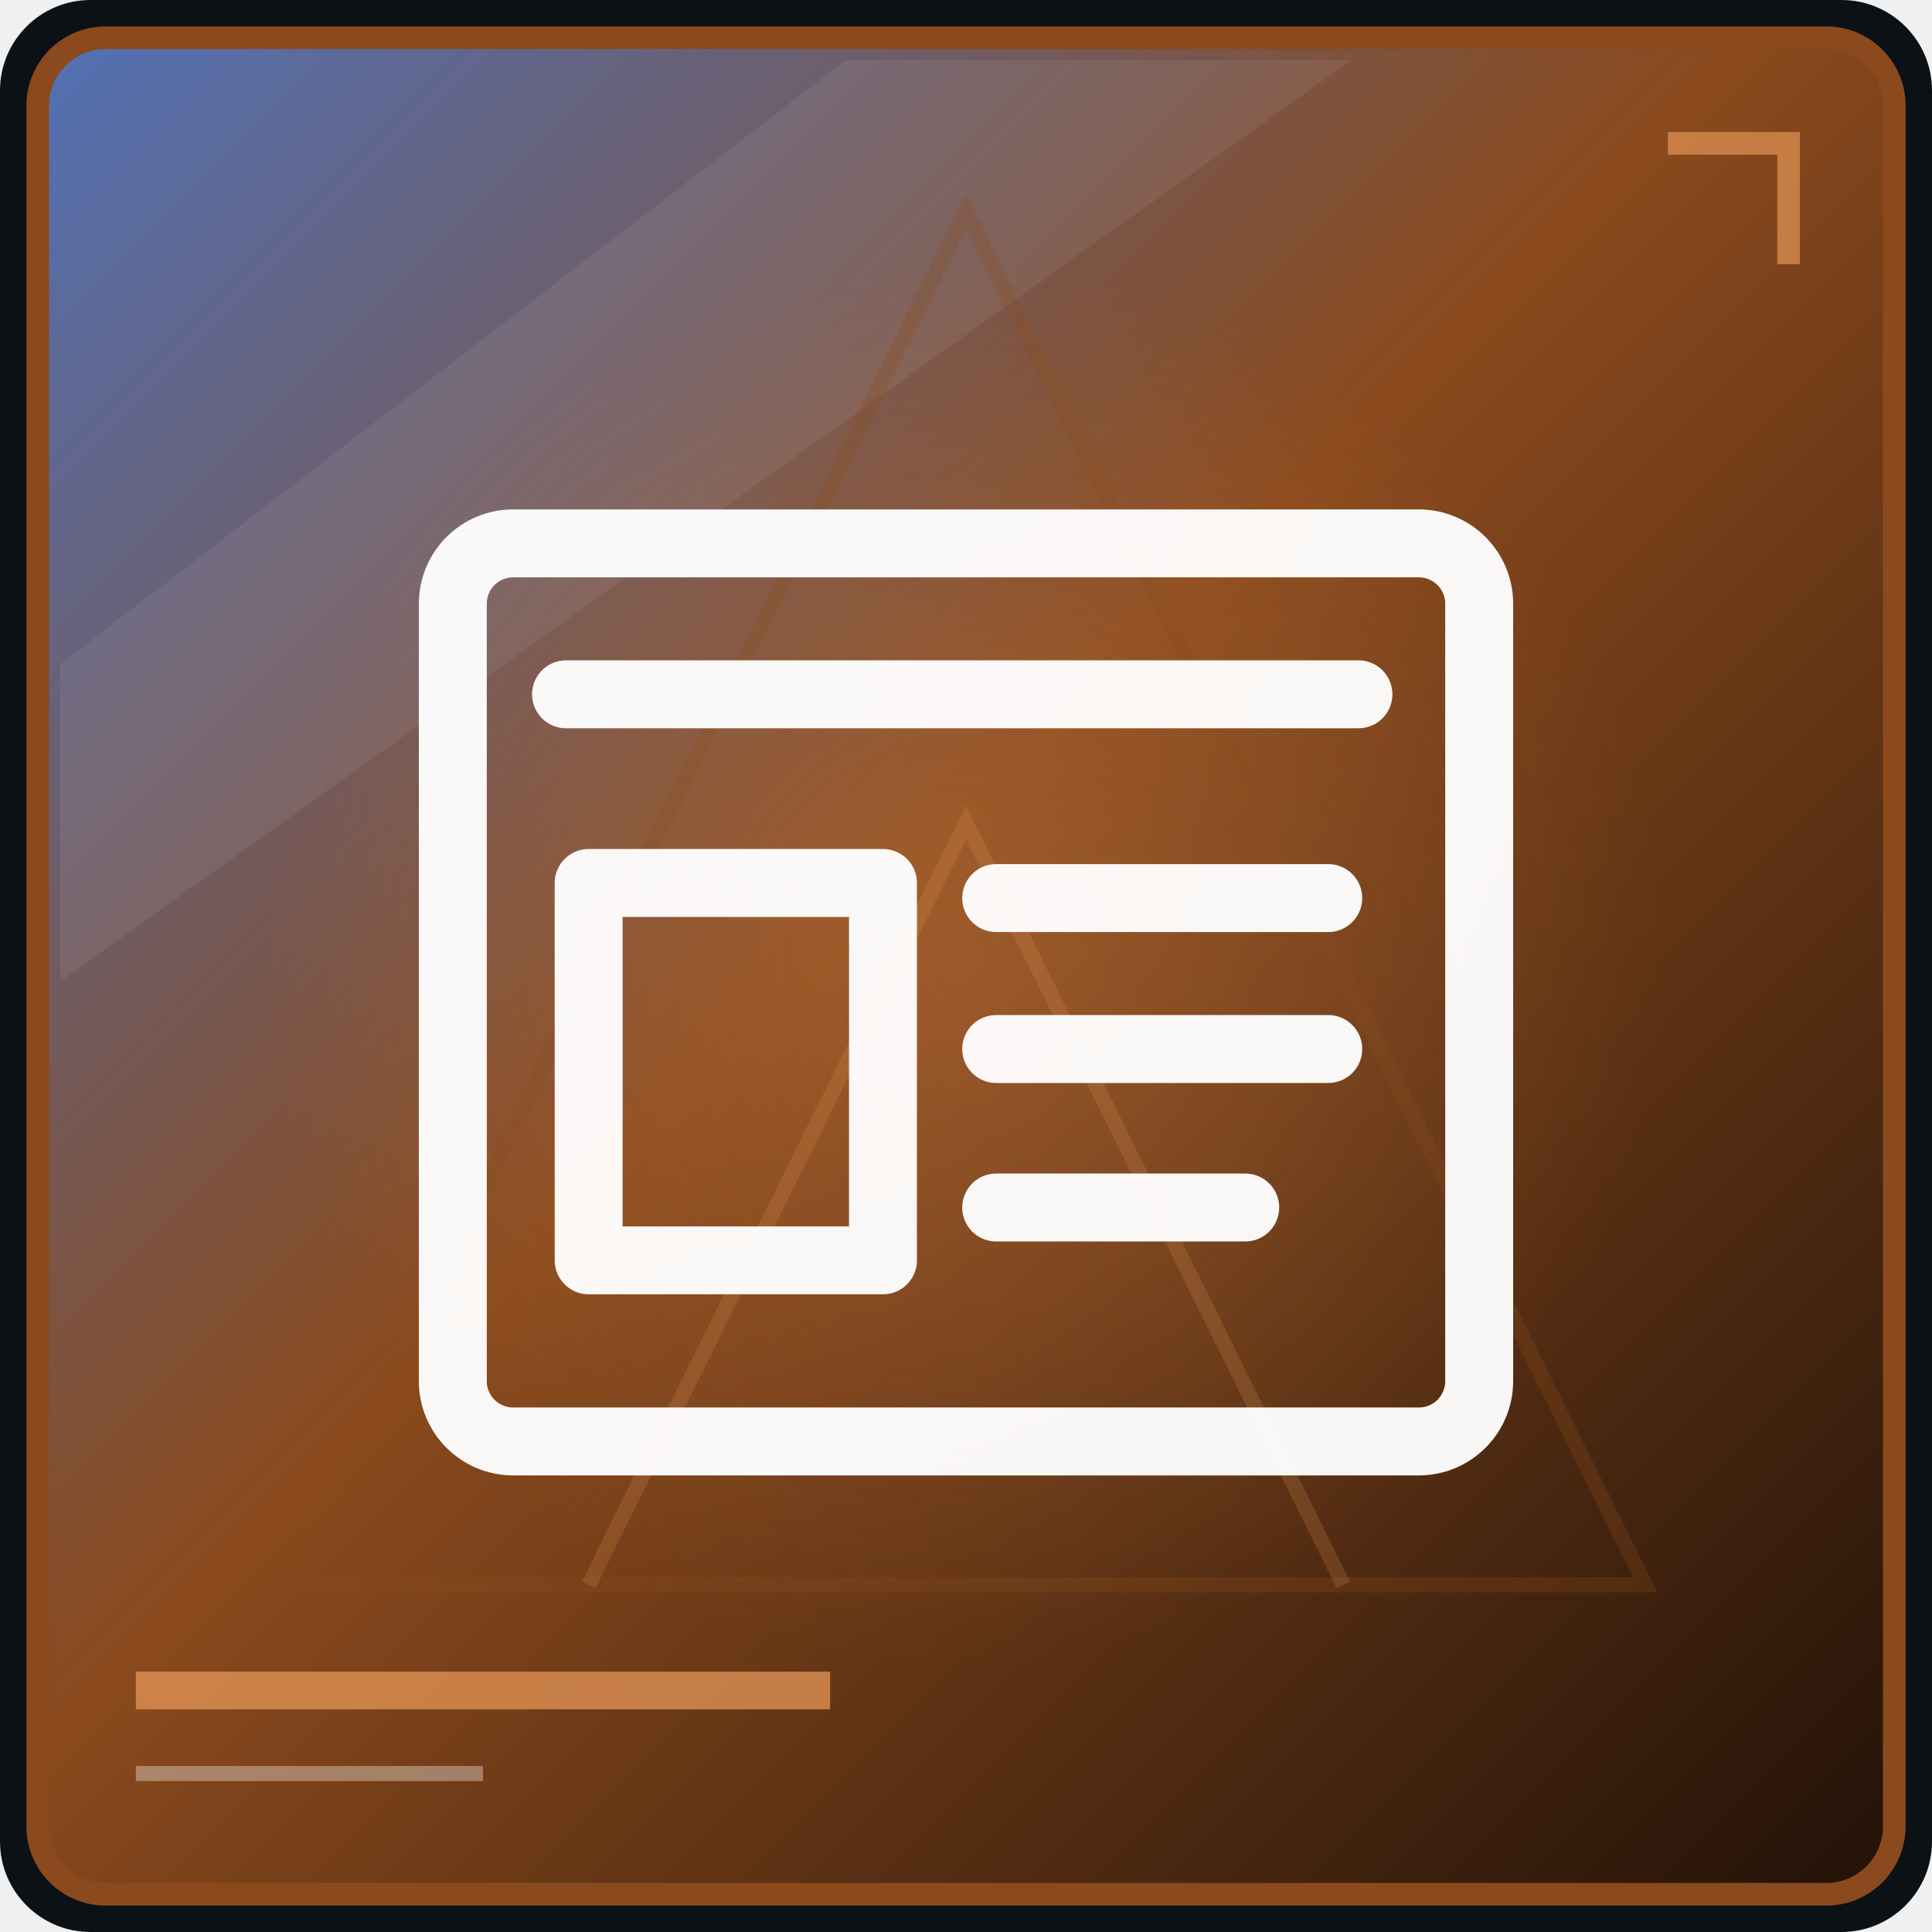
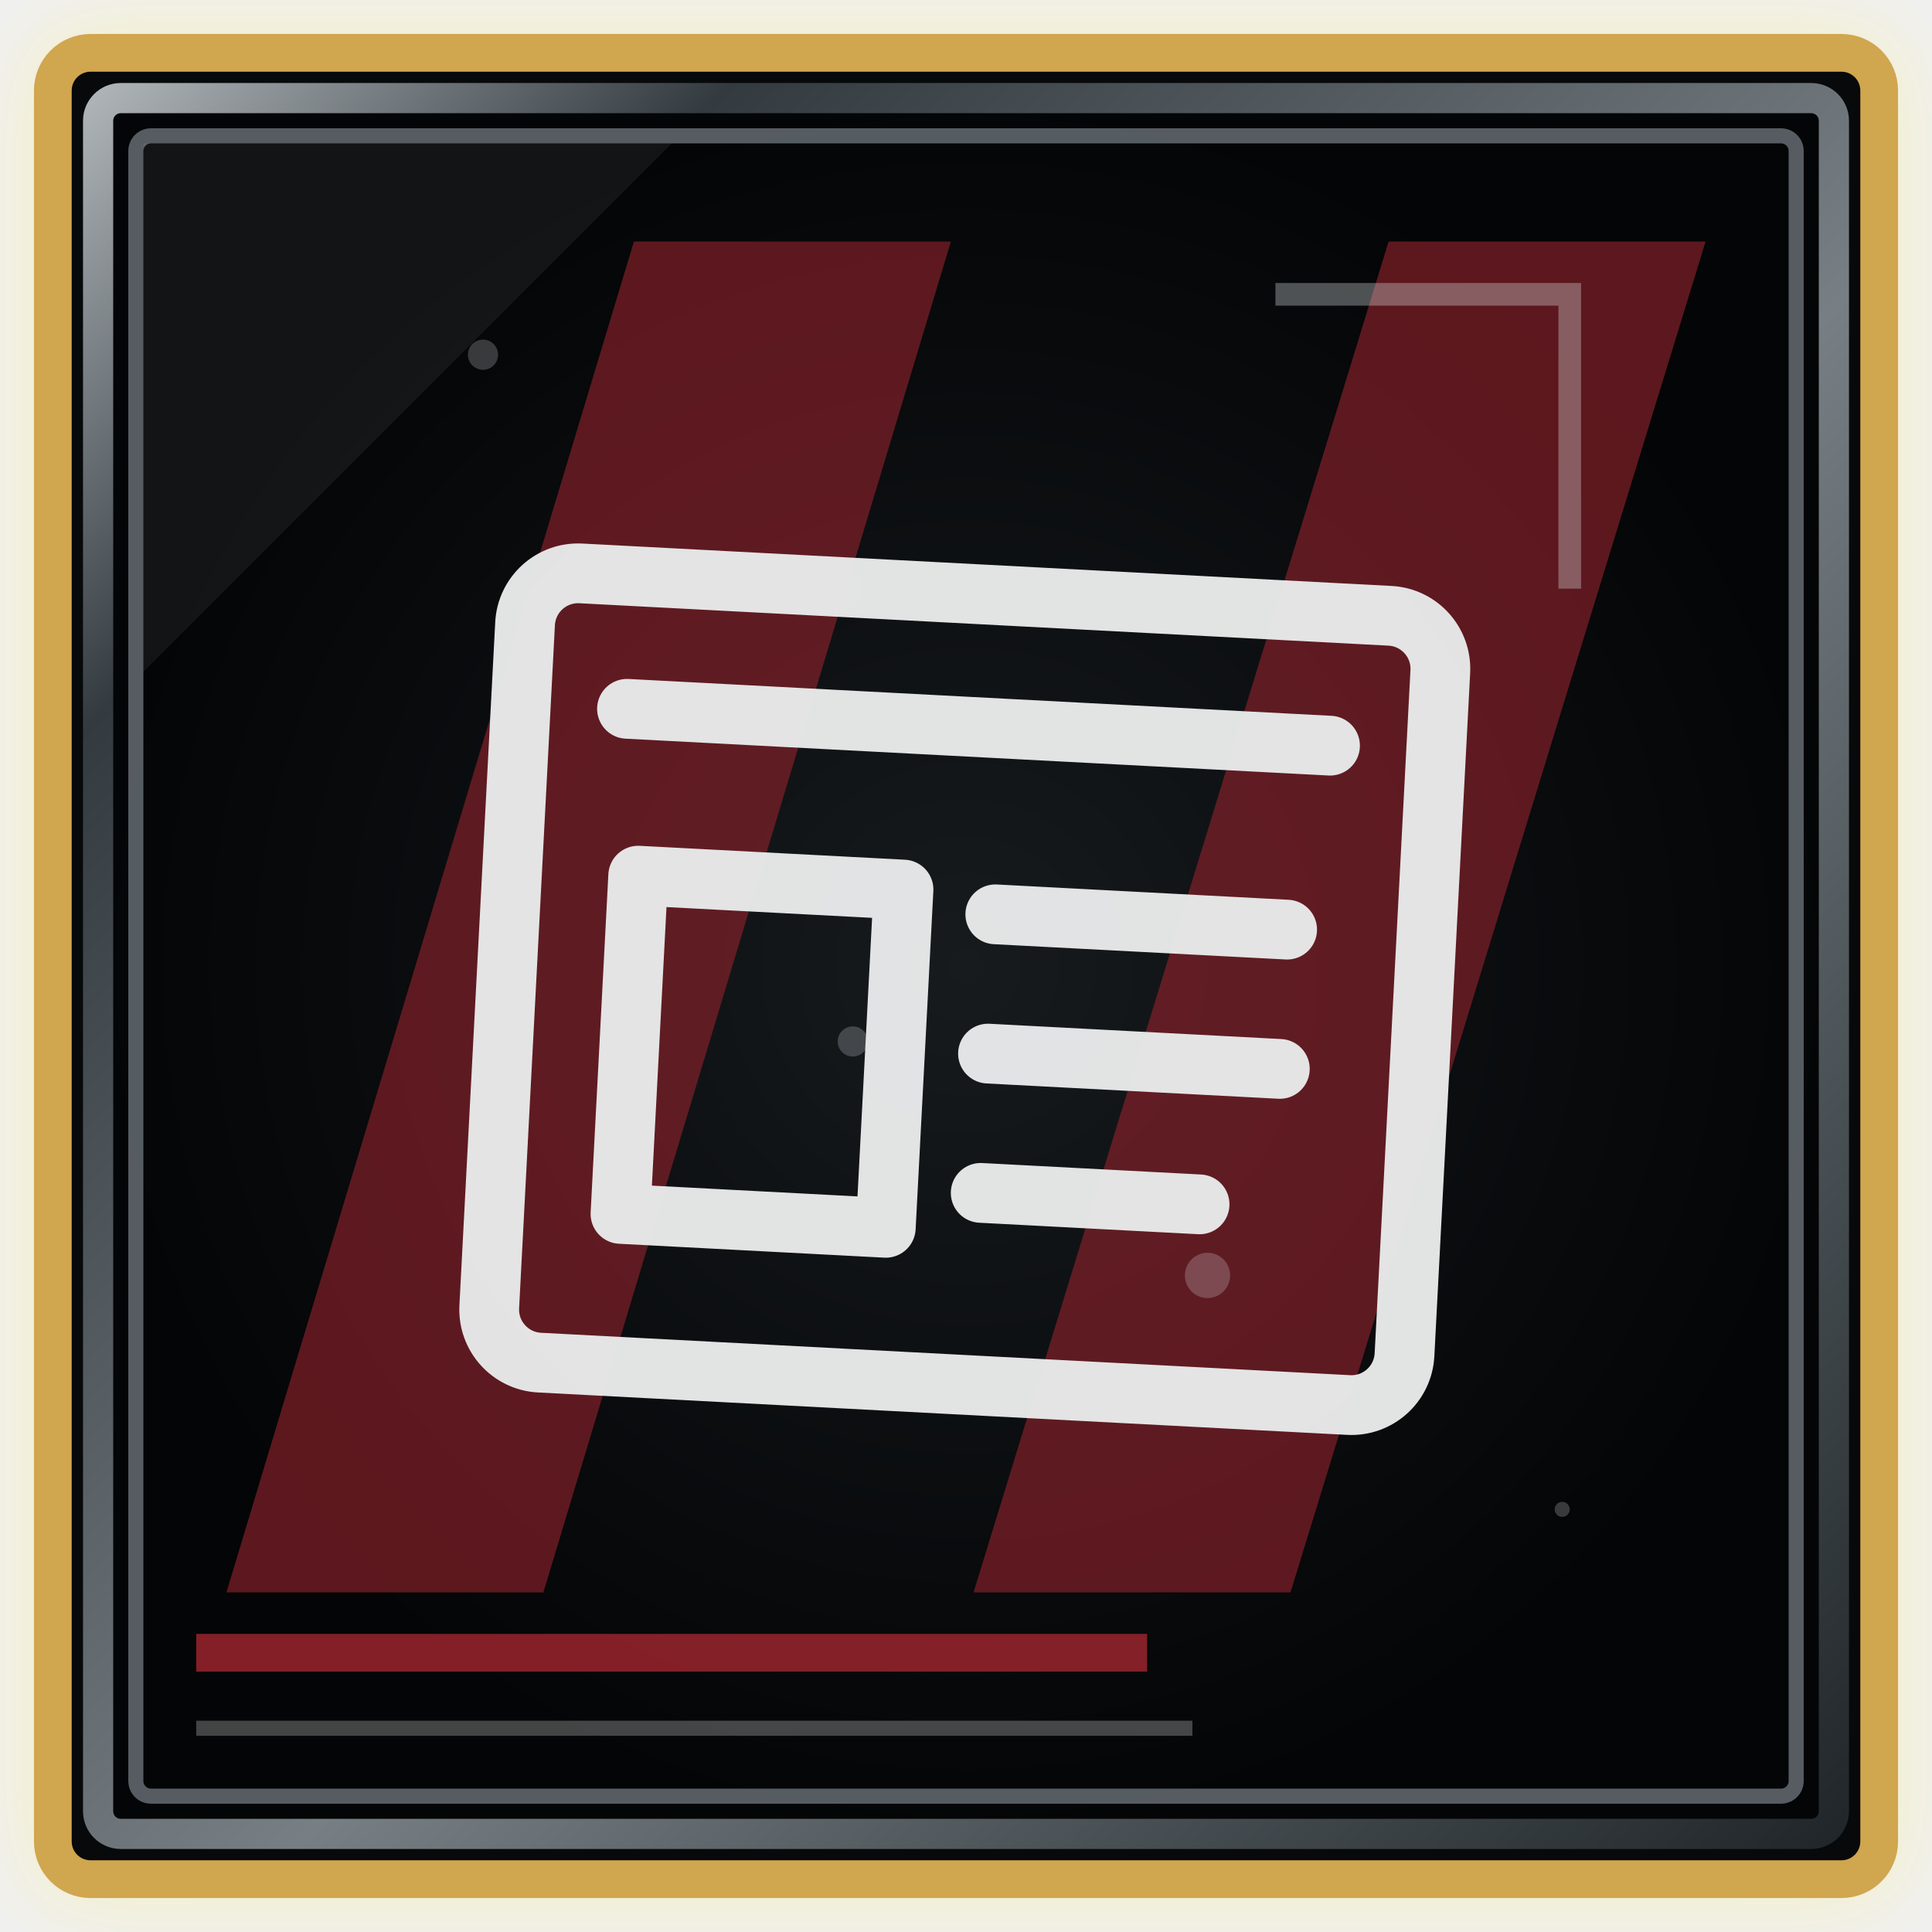
<svg xmlns="http://www.w3.org/2000/svg" width="256" height="256" viewBox="0 0 256 256">
  <defs>
-     <linearGradient id="bg88" x1="0" y1="0" x2="1" y2="1">
-       <stop stop-color="#5172b8" />
-       <stop offset=".46" stop-color="#8a4a1d" />
-       <stop offset="1" stop-color="#211108" />
+     <filter id="gold88" x="-45%" y="-45%" width="190%" height="190%">
+       <feGaussianBlur stdDeviation="6" result="b" />
+       <feColorMatrix in="b" type="matrix" values="1 0 0 0 .77  0 1 0 0 .48  0 0 1 0 .10  0 0 0 .65 0" />
+     </filter>
+     <linearGradient id="steel88" x1="0" y1="0" x2="1" y2="1">
+       <stop stop-color="#aeb4b8" />
+       <stop offset=".18" stop-color="#343b40" />
+       <stop offset=".56" stop-color="#777f84" />
+       <stop offset="1" stop-color="#20262a" />
    </linearGradient>
-     <radialGradient id="glow88">
-       <stop stop-color="#e29455" stop-opacity=".55" />
-       <stop offset="1" stop-color="#e29455" stop-opacity="0" />
+     <radialGradient id="v88">
+       <stop stop-color="#171b1e" />
+       <stop offset=".68" stop-color="#090b0d" />
+       <stop offset="1" stop-color="#040506" />
    </radialGradient>
  </defs>
-   <rect width="256" height="256" rx="12" fill="#0c1116" />
-   <rect x="5" y="5" width="246" height="246" rx="9" fill="url(#bg88)" stroke="#8a4a1d" stroke-width="3" />
-   <path d="M8 88 112 8h67L8 130Z" fill="#ffffff" opacity=".07" />
-   <circle cx="128" cy="128" r="92" fill="url(#glow88)" opacity=".48" />
-   <path d="M38 210 128 28l90 182Z" fill="none" stroke="#8a4a1d" stroke-width="2" opacity=".28" />
-   <path d="m78 210 50-101 50 101" fill="none" stroke="#e29455" stroke-width="2" opacity=".2" />
-   <g fill="none" stroke="#ffffff" stroke-width="9" stroke-linecap="round" stroke-linejoin="round" opacity=".96">
-     <rect x="60" y="72" width="136" height="119" rx="8" />
-     <path d="M75 92h105M78 117h39v50H78ZM132 119h44M132 139h44M132 160h33" />
+   <rect x="8" y="8" width="240" height="240" rx="5" fill="none" stroke="#d0a64f" stroke-width="6" filter="url(#gold88)" opacity=".88" />
+   <rect x="7" y="7" width="242" height="242" rx="5" fill="#07090a" stroke="#d0a64f" stroke-width="5" />
+   <rect x="13" y="13" width="230" height="230" rx="3" fill="url(#v88)" stroke="url(#steel88)" stroke-width="4" />
+   <rect x="18" y="18" width="220" height="220" rx="2" fill="none" stroke="#727a80" stroke-width="2" opacity=".75" />
+   <path d="M19 19h70L19 89Z" fill="#ffffff" opacity=".06" />
+   <path d="M30 211 84 32h42L72 211Zm99 0L184 32h42l-55 179Z" fill="#842029" opacity=".69" />
+   <circle cx="113" cy="138" r="2" fill="#d8dde0" opacity=".24" />
+   <circle cx="160" cy="169" r="3" fill="#d8dde0" opacity=".24" />
+   <circle cx="207" cy="200" r="1" fill="#d8dde0" opacity=".24" />
+   <circle cx="64" cy="47" r="2" fill="#d8dde0" opacity=".24" />
+   <circle cx="111" cy="78" r="3" fill="#d8dde0" opacity=".24" />
+   <path d="M169 39h39v39" fill="none" stroke="#d8dde0" stroke-width="3" opacity=".35" />
+   <g transform="translate(15.36 15.36) scale(0.880) rotate(3 128 128)" fill="none" stroke="#e7e8e8" stroke-width="9" stroke-linecap="round" stroke-linejoin="round" opacity=".98">
+     <rect x="59" y="72" width="138" height="119" rx="8" />
+     <path d="M75 92h106M78 117h40v51H78ZM132 120h44M132 141h44M132 162h33" />
  </g>
-   <path d="M18 224h92" stroke="#e29455" stroke-width="5" opacity=".76" />
-   <path d="M18 235h46" stroke="#ffffff" stroke-width="2" opacity=".34" />
-   <path d="M221 19h16v16" fill="none" stroke="#e29455" stroke-width="3" opacity=".7" />
+   <path d="M26 219h126" stroke="#a4252f" stroke-width="5" opacity=".8" />
+   <path d="M26 229h132" stroke="#e7e8e8" stroke-width="2" opacity=".28" />
</svg>
